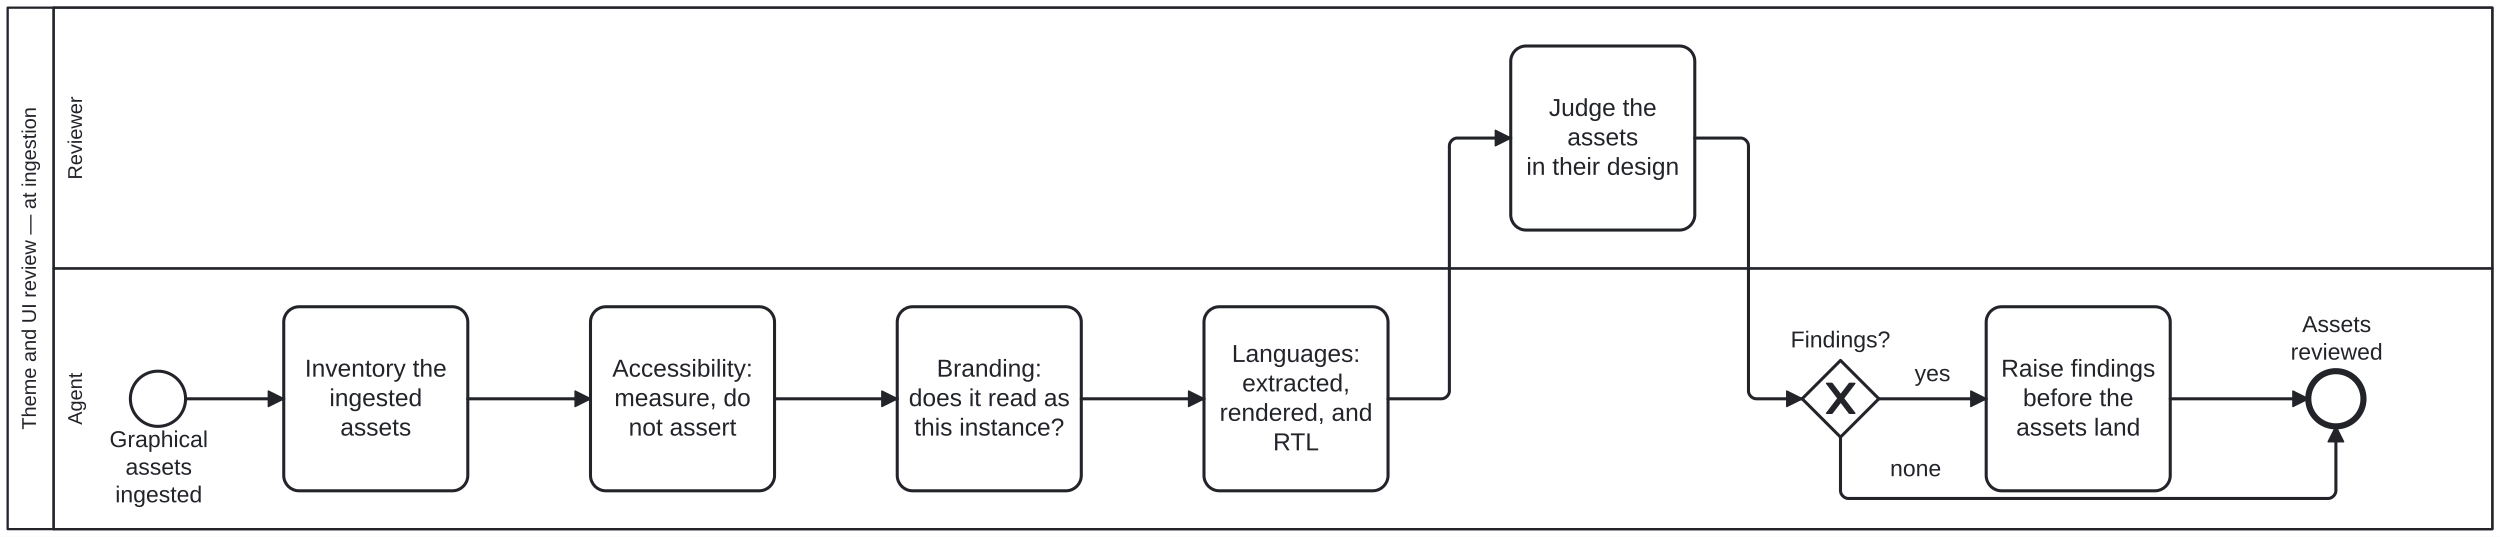
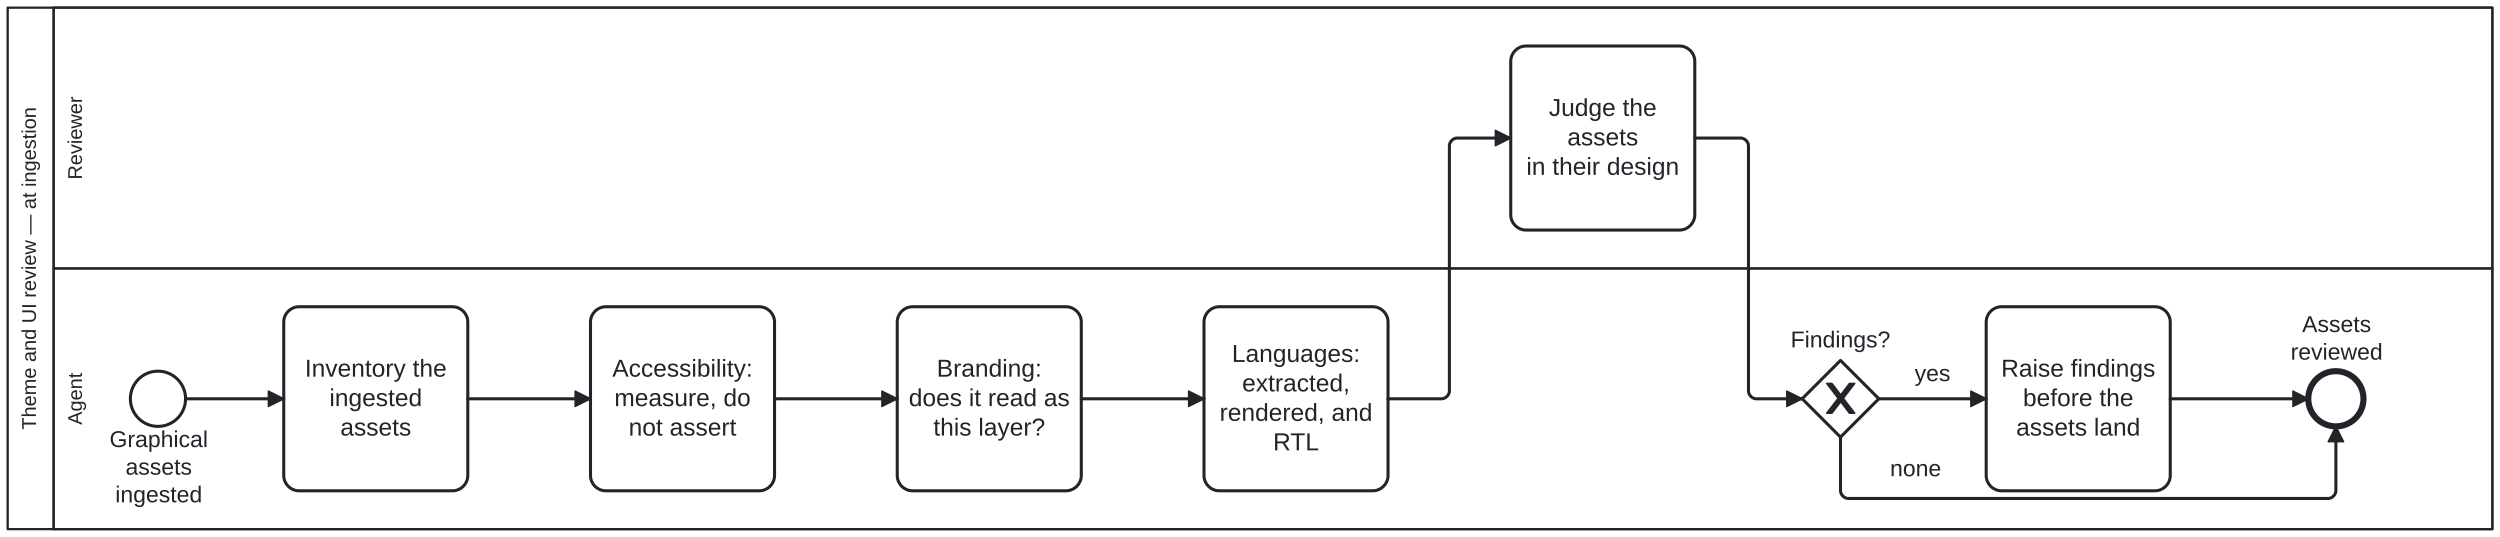
<svg xmlns="http://www.w3.org/2000/svg" width="100%" style="max-width:100%;height:auto" viewBox="155 75 1630 350" version="1.1">
  <rect x="155" y="75" width="1630" height="350" fill="#ffffff" />
  <g class="djs-group">
    <g class="djs-element djs-shape" data-element-id="Participant_Process_ThemeUIReview" style="display: block;" transform="matrix(1 0 0 1 160 80)">
      <g class="djs-visual">
        <rect x="0" y="0" width="1620" height="340" rx="0" ry="0" style="stroke-linecap: round; stroke-linejoin: round; stroke: rgb(34, 36, 42); stroke-width: 1.5px; fill: white; fill-opacity: 0.95;" />
        <path style="fill: none; stroke-linecap: round; stroke-linejoin: round; stroke: rgb(34, 36, 42); stroke-width: 1.5px;" d="M30,0L30,340" />
        <text lineHeight="1.05" class="djs-label" transform="matrix(-1.83697e-16 -1 1 -1.83697e-16 0 340)" style="font-family: Arial, sans-serif; font-size: 13px; font-weight: normal; fill: rgb(34, 36, 42);">
          <tspan x="64.867" y="18.413">Theme and UI review — at ingestion</tspan>
        </text>
      </g>
      <rect class="djs-hit djs-hit-all" x="0" y="0" width="1620" height="340" style="fill: none; stroke-opacity: 0; stroke: white; stroke-width: 15px;" />
    </g>
    <g class="djs-children">
      <g class="djs-group">
        <g class="djs-element djs-shape" data-element-id="Lane_Agent" style="display: block;" transform="matrix(1 0 0 1 190 250)">
          <g class="djs-visual">
            <rect x="0" y="0" width="1590" height="170" rx="0" ry="0" style="stroke-linecap: round; stroke-linejoin: round; stroke: rgb(34, 36, 42); stroke-width: 1.5px; fill: white; fill-opacity: 0.25;" />
            <text lineHeight="1.05" class="djs-label" transform="matrix(-1.83697e-16 -1 1 -1.83697e-16 0 170)" style="font-family: Arial, sans-serif; font-size: 13px; font-weight: normal; fill: rgb(34, 36, 42);">
              <tspan x="68.014" y="18.413">Agent</tspan>
            </text>
          </g>
          <rect class="djs-hit djs-hit-all" x="0" y="0" width="1590" height="170" style="fill: none; stroke-opacity: 0; stroke: white; stroke-width: 15px;" />
        </g>
      </g>
      <g class="djs-group">
        <g class="djs-element djs-shape" data-element-id="Lane_Reviewer" style="display: block;" transform="matrix(1 0 0 1 190 80)">
          <g class="djs-visual">
            <rect x="0" y="0" width="1590" height="170" rx="0" ry="0" style="stroke-linecap: round; stroke-linejoin: round; stroke: rgb(34, 36, 42); stroke-width: 1.5px; fill: white; fill-opacity: 0.25;" />
            <text lineHeight="1.05" class="djs-label" transform="matrix(-1.83697e-16 -1 1 -1.83697e-16 0 170)" style="font-family: Arial, sans-serif; font-size: 13px; font-weight: normal; fill: rgb(34, 36, 42);">
              <tspan x="57.908" y="18.413">Reviewer</tspan>
            </text>
          </g>
          <rect class="djs-hit djs-hit-all" x="0" y="0" width="1590" height="170" style="fill: none; stroke-opacity: 0; stroke: white; stroke-width: 15px;" />
        </g>
      </g>
      <g class="djs-group">
        <g class="djs-element djs-shape" data-element-id="Start_TUR" style="display: block;" transform="matrix(1 0 0 1 240 317)">
          <g class="djs-visual">
            <circle cx="18" cy="18" r="18" style="stroke-linecap: round; stroke-linejoin: round; stroke: rgb(34, 36, 42); stroke-width: 2px; fill: white; fill-opacity: 0.95;" />
          </g>
          <rect class="djs-hit djs-hit-all" x="0" y="0" width="36" height="36" style="fill: none; stroke-opacity: 0; stroke: white; stroke-width: 15px;" />
        </g>
      </g>
      <g class="djs-group">
        <g class="djs-element djs-shape" data-element-id="Start_TUR_label" style="display: block;" transform="matrix(1 0 0 1 226 353)">
          <g class="djs-visual">
            <text lineHeight="1.2" class="djs-label" style="font-family: Arial, sans-serif; font-size: 15px; font-weight: normal; fill: rgb(34, 36, 42);">
              <tspan x="0.402" y="13.5">Graphical</tspan>
              <tspan x="10.824" y="31.5">assets</tspan>
              <tspan x="4.144" y="49.5">ingested</tspan>
            </text>
          </g>
          <rect class="djs-hit djs-hit-all" x="0" y="0" width="65" height="54" style="fill: none; stroke-opacity: 0; stroke: white; stroke-width: 15px;" />
        </g>
      </g>
      <g class="djs-group">
        <g class="djs-element djs-shape" data-element-id="A_Inventory" style="display: block;" transform="matrix(1 0 0 1 340 275)">
          <g class="djs-visual">
            <rect x="0" y="0" width="120" height="120" rx="10" ry="10" style="stroke-linecap: round; stroke-linejoin: round; stroke: rgb(34, 36, 42); stroke-width: 2px; fill: white; fill-opacity: 0.95;" />
            <text lineHeight="1.2" class="djs-label" style="font-family: Arial, sans-serif; font-size: 16px; font-weight: normal; fill: rgb(34, 36, 42);">
              <tspan x="13.75" y="45.6">Inventory the</tspan>
              <tspan x="29.754" y="64.8">ingested </tspan>
              <tspan x="36.879" y="84">assets</tspan>
            </text>
          </g>
          <rect class="djs-hit djs-hit-all" x="0" y="0" width="120" height="120" style="fill: none; stroke-opacity: 0; stroke: white; stroke-width: 15px;" />
        </g>
      </g>
      <g class="djs-group">
        <g class="djs-element djs-shape" data-element-id="A_Accessibility" style="display: block;" transform="matrix(1 0 0 1 540 275)">
          <g class="djs-visual">
            <rect x="0" y="0" width="120" height="120" rx="10" ry="10" style="stroke-linecap: round; stroke-linejoin: round; stroke: rgb(34, 36, 42); stroke-width: 2px; fill: white; fill-opacity: 0.95;" />
            <text lineHeight="1.2" class="djs-label" style="font-family: Arial, sans-serif; font-size: 16px; font-weight: normal; fill: rgb(34, 36, 42);">
              <tspan x="14.211" y="45.6">Accessibility:</tspan>
              <tspan x="15.531" y="64.8">measure, do </tspan>
              <tspan x="24.871" y="84">not assert</tspan>
            </text>
          </g>
          <rect class="djs-hit djs-hit-all" x="0" y="0" width="120" height="120" style="fill: none; stroke-opacity: 0; stroke: white; stroke-width: 15px;" />
        </g>
      </g>
      <g class="djs-group">
        <g class="djs-element djs-shape" data-element-id="A_Branding" style="display: block;" transform="matrix(1 0 0 1 740 275)">
          <g class="djs-visual">
            <rect x="0" y="0" width="120" height="120" rx="10" ry="10" style="stroke-linecap: round; stroke-linejoin: round; stroke: rgb(34, 36, 42); stroke-width: 2px; fill: white; fill-opacity: 0.95;" />
            <text lineHeight="1.2" class="djs-label" style="font-family: Arial, sans-serif; font-size: 16px; font-weight: normal; fill: rgb(34, 36, 42);">
              <tspan x="25.754" y="45.6">Branding:</tspan>
              <tspan x="7.523" y="64.8">does it read as</tspan>
-               <tspan x="11.082" y="84">this instance?</tspan>
+               <tspan x="23.539" y="84">this layer?</tspan>
            </text>
          </g>
          <rect class="djs-hit djs-hit-all" x="0" y="0" width="120" height="120" style="fill: none; stroke-opacity: 0; stroke: white; stroke-width: 15px;" />
        </g>
      </g>
      <g class="djs-group">
        <g class="djs-element djs-shape" data-element-id="A_Locales" style="display: block;" transform="matrix(1 0 0 1 940 275)">
          <g class="djs-visual">
            <rect x="0" y="0" width="120" height="120" rx="10" ry="10" style="stroke-linecap: round; stroke-linejoin: round; stroke: rgb(34, 36, 42); stroke-width: 2px; fill: white; fill-opacity: 0.95;" />
            <text lineHeight="1.2" class="djs-label" style="font-family: Arial, sans-serif; font-size: 16px; font-weight: normal; fill: rgb(34, 36, 42);">
              <tspan x="18.184" y="36">Languages: </tspan>
              <tspan x="24.871" y="55.2">extracted,</tspan>
              <tspan x="10.184" y="74.4">rendered, and</tspan>
              <tspan x="45.031" y="93.6">RTL</tspan>
            </text>
          </g>
          <rect class="djs-hit djs-hit-all" x="0" y="0" width="120" height="120" style="fill: none; stroke-opacity: 0; stroke: white; stroke-width: 15px;" />
        </g>
      </g>
      <g class="djs-group">
        <g class="djs-element djs-shape" data-element-id="R_Judge" style="display: block;" transform="matrix(1 0 0 1 1140 105)">
          <g class="djs-visual">
            <rect x="0" y="0" width="120" height="120" rx="10" ry="10" style="stroke-linecap: round; stroke-linejoin: round; stroke: rgb(34, 36, 42); stroke-width: 2px; fill: white; fill-opacity: 0.95;" />
            <text lineHeight="1.2" class="djs-label" style="font-family: Arial, sans-serif; font-size: 16px; font-weight: normal; fill: rgb(34, 36, 42);">
              <tspan x="24.859" y="45.6">Judge the </tspan>
              <tspan x="36.879" y="64.8">assets</tspan>
              <tspan x="10.191" y="84">in their design</tspan>
            </text>
          </g>
          <rect class="djs-hit djs-hit-all" x="0" y="0" width="120" height="120" style="fill: none; stroke-opacity: 0; stroke: white; stroke-width: 15px;" />
        </g>
      </g>
      <g class="djs-group">
        <g class="djs-element djs-shape" data-element-id="GW_Findings" style="display: block;" transform="matrix(1 0 0 1 1330 310)">
          <g class="djs-visual">
            <polygon points="25,0 50,25 25,50 0,25" style="stroke-linecap: round; stroke-linejoin: round; stroke: rgb(34, 36, 42); stroke-width: 2px; fill: white; fill-opacity: 0.95;" />
            <path d="m 16,15 7.429,9.714 -7.429,9.714 3.429,0 5.714,-7.464 5.714,7.464 3.429,0 -7.429,-9.714 7.429,-9.714 -3.429,0 -5.714,7.464 -5.714,-7.464 -3.429,0 z" style="fill: rgb(34, 36, 42); stroke-linecap: round; stroke-linejoin: round; stroke: rgb(34, 36, 42); stroke-width: 1px;" />
          </g>
          <rect class="djs-hit djs-hit-all" x="0" y="0" width="50" height="50" style="fill: none; stroke-opacity: 0; stroke: white; stroke-width: 15px;" />
        </g>
      </g>
      <g class="djs-group">
        <g class="djs-element djs-shape" data-element-id="GW_Findings_label" style="display: block;" transform="matrix(1 0 0 1 1322 288)">
          <g class="djs-visual">
            <text lineHeight="1.2" class="djs-label" style="font-family: Arial, sans-serif; font-size: 15px; font-weight: normal; fill: rgb(34, 36, 42);">
              <tspan x="0.48" y="13.5">Findings?</tspan>
            </text>
          </g>
          <rect class="djs-hit djs-hit-all" x="0" y="0" width="66" height="18" style="fill: none; stroke-opacity: 0; stroke: white; stroke-width: 15px;" />
        </g>
      </g>
      <g class="djs-group">
        <g class="djs-element djs-shape" data-element-id="A_RaiseFindings" style="display: block;" transform="matrix(1 0 0 1 1450 275)">
          <g class="djs-visual">
            <rect x="0" y="0" width="120" height="120" rx="10" ry="10" style="stroke-linecap: round; stroke-linejoin: round; stroke: rgb(34, 36, 42); stroke-width: 2px; fill: white; fill-opacity: 0.95;" />
            <text lineHeight="1.2" class="djs-label" style="font-family: Arial, sans-serif; font-size: 16px; font-weight: normal; fill: rgb(34, 36, 42);">
              <tspan x="9.75" y="45.6">Raise findings</tspan>
              <tspan x="23.973" y="64.8">before the </tspan>
              <tspan x="19.531" y="84">assets land</tspan>
            </text>
          </g>
          <rect class="djs-hit djs-hit-all" x="0" y="0" width="120" height="120" style="fill: none; stroke-opacity: 0; stroke: white; stroke-width: 15px;" />
        </g>
      </g>
      <g class="djs-group">
        <g class="djs-element djs-shape" data-element-id="End_TUR" style="display: block;" transform="matrix(1 0 0 1 1660 317)">
          <g class="djs-visual">
            <circle cx="18" cy="18" r="18" style="stroke-linecap: round; stroke-linejoin: round; stroke: rgb(34, 36, 42); stroke-width: 4px; fill: white; fill-opacity: 0.95;" />
          </g>
          <rect class="djs-hit djs-hit-all" x="0" y="0" width="36" height="36" style="fill: none; stroke-opacity: 0; stroke: white; stroke-width: 15px;" />
        </g>
      </g>
      <g class="djs-group">
        <g class="djs-element djs-shape" data-element-id="End_TUR_label" style="display: block;" transform="matrix(1 0 0 1 1648 278)">
          <g class="djs-visual">
            <text lineHeight="1.2" class="djs-label" style="font-family: Arial, sans-serif; font-size: 15px; font-weight: normal; fill: rgb(34, 36, 42);">
              <tspan x="7.993" y="13.5">Assets </tspan>
              <tspan x="0.485" y="31.5">reviewed</tspan>
            </text>
          </g>
          <rect class="djs-hit djs-hit-all" x="0" y="0" width="61" height="36" style="fill: none; stroke-opacity: 0; stroke: white; stroke-width: 15px;" />
        </g>
      </g>
      <g class="djs-group">
        <g class="djs-element djs-connection" data-element-id="SF_TUR_1" style="display: block;">
          <g class="djs-visual">
            <defs>
              <marker id="bpmn-marker-1" viewBox="0 0 20 20" refX="11" refY="10" markerWidth="10" markerHeight="10" orient="auto">
                <path d="M 1 5 L 11 10 L 1 15 Z" style="stroke-linecap: round; stroke-linejoin: round; stroke: rgb(34, 36, 42); stroke-width: 1px; fill: rgb(34, 36, 42);" />
              </marker>
            </defs>
            <path data-corner-radius="5" style="fill: none; stroke-linecap: round; stroke-linejoin: round; stroke: rgb(34, 36, 42); stroke-width: 2px; marker-end: url('#bpmn-marker-1');" d="M276,335L340,335" />
          </g>
          <path d="M276,335L340,335" class="djs-hit djs-hit-stroke" style="fill: none; stroke-opacity: 0; stroke: white; stroke-width: 15px;" />
        </g>
      </g>
      <g class="djs-group">
        <g class="djs-element djs-connection" data-element-id="SF_TUR_2" style="display: block;">
          <g class="djs-visual">
            <defs>
              <marker id="bpmn-marker-2" viewBox="0 0 20 20" refX="11" refY="10" markerWidth="10" markerHeight="10" orient="auto">
                <path d="M 1 5 L 11 10 L 1 15 Z" style="stroke-linecap: round; stroke-linejoin: round; stroke: rgb(34, 36, 42); stroke-width: 1px; fill: rgb(34, 36, 42);" />
              </marker>
            </defs>
            <path data-corner-radius="5" style="fill: none; stroke-linecap: round; stroke-linejoin: round; stroke: rgb(34, 36, 42); stroke-width: 2px; marker-end: url('#bpmn-marker-2');" d="M460,335L540,335" />
          </g>
          <path d="M460,335L540,335" class="djs-hit djs-hit-stroke" style="fill: none; stroke-opacity: 0; stroke: white; stroke-width: 15px;" />
        </g>
      </g>
      <g class="djs-group">
        <g class="djs-element djs-connection" data-element-id="SF_TUR_3" style="display: block;">
          <g class="djs-visual">
            <defs>
              <marker id="bpmn-marker-3" viewBox="0 0 20 20" refX="11" refY="10" markerWidth="10" markerHeight="10" orient="auto">
                <path d="M 1 5 L 11 10 L 1 15 Z" style="stroke-linecap: round; stroke-linejoin: round; stroke: rgb(34, 36, 42); stroke-width: 1px; fill: rgb(34, 36, 42);" />
              </marker>
            </defs>
            <path data-corner-radius="5" style="fill: none; stroke-linecap: round; stroke-linejoin: round; stroke: rgb(34, 36, 42); stroke-width: 2px; marker-end: url('#bpmn-marker-3');" d="M660,335L740,335" />
          </g>
          <path d="M660,335L740,335" class="djs-hit djs-hit-stroke" style="fill: none; stroke-opacity: 0; stroke: white; stroke-width: 15px;" />
        </g>
      </g>
      <g class="djs-group">
        <g class="djs-element djs-connection" data-element-id="SF_TUR_4" style="display: block;">
          <g class="djs-visual">
            <defs>
              <marker id="bpmn-marker-4" viewBox="0 0 20 20" refX="11" refY="10" markerWidth="10" markerHeight="10" orient="auto">
                <path d="M 1 5 L 11 10 L 1 15 Z" style="stroke-linecap: round; stroke-linejoin: round; stroke: rgb(34, 36, 42); stroke-width: 1px; fill: rgb(34, 36, 42);" />
              </marker>
            </defs>
            <path data-corner-radius="5" style="fill: none; stroke-linecap: round; stroke-linejoin: round; stroke: rgb(34, 36, 42); stroke-width: 2px; marker-end: url('#bpmn-marker-4');" d="M860,335L940,335" />
          </g>
          <path d="M860,335L940,335" class="djs-hit djs-hit-stroke" style="fill: none; stroke-opacity: 0; stroke: white; stroke-width: 15px;" />
        </g>
      </g>
      <g class="djs-group">
        <g class="djs-element djs-connection" data-element-id="SF_TUR_5" style="display: block;">
          <g class="djs-visual">
            <defs>
              <marker id="bpmn-marker-5" viewBox="0 0 20 20" refX="11" refY="10" markerWidth="10" markerHeight="10" orient="auto">
                <path d="M 1 5 L 11 10 L 1 15 Z" style="stroke-linecap: round; stroke-linejoin: round; stroke: rgb(34, 36, 42); stroke-width: 1px; fill: rgb(34, 36, 42);" />
              </marker>
            </defs>
            <path data-corner-radius="5" style="fill: none; stroke-linecap: round; stroke-linejoin: round; stroke: rgb(34, 36, 42); stroke-width: 2px; marker-end: url('#bpmn-marker-5');" d="M1060,335L1095,335C1097.5,335,1100,332.5,1100,330L1100,170C1100,167.5,1102.5,165,1105,165L1140,165" />
          </g>
          <path d="M1060,335L1100,335L1100,165L1140,165" class="djs-hit djs-hit-stroke" style="fill: none; stroke-opacity: 0; stroke: white; stroke-width: 15px;" />
        </g>
      </g>
      <g class="djs-group">
        <g class="djs-element djs-connection" data-element-id="SF_TUR_6" style="display: block;">
          <g class="djs-visual">
            <defs>
              <marker id="bpmn-marker-6" viewBox="0 0 20 20" refX="11" refY="10" markerWidth="10" markerHeight="10" orient="auto">
                <path d="M 1 5 L 11 10 L 1 15 Z" style="stroke-linecap: round; stroke-linejoin: round; stroke: rgb(34, 36, 42); stroke-width: 1px; fill: rgb(34, 36, 42);" />
              </marker>
            </defs>
            <path data-corner-radius="5" style="fill: none; stroke-linecap: round; stroke-linejoin: round; stroke: rgb(34, 36, 42); stroke-width: 2px; marker-end: url('#bpmn-marker-6');" d="M1260,165L1290,165C1292.5,165,1295,167.5,1295,170L1295,330C1295,332.5,1297.5,335,1300,335L1330,335" />
          </g>
          <path d="M1260,165L1295,165L1295,335L1330,335" class="djs-hit djs-hit-stroke" style="fill: none; stroke-opacity: 0; stroke: white; stroke-width: 15px;" />
        </g>
      </g>
      <g class="djs-group">
        <g class="djs-element djs-connection" data-element-id="SF_TUR_7" style="display: block;">
          <g class="djs-visual">
            <defs>
              <marker id="bpmn-marker-7" viewBox="0 0 20 20" refX="11" refY="10" markerWidth="10" markerHeight="10" orient="auto">
                <path d="M 1 5 L 11 10 L 1 15 Z" style="stroke-linecap: round; stroke-linejoin: round; stroke: rgb(34, 36, 42); stroke-width: 1px; fill: rgb(34, 36, 42);" />
              </marker>
            </defs>
            <path data-corner-radius="5" style="fill: none; stroke-linecap: round; stroke-linejoin: round; stroke: rgb(34, 36, 42); stroke-width: 2px; marker-end: url('#bpmn-marker-7');" d="M1380,335L1450,335" />
          </g>
          <path d="M1380,335L1450,335" class="djs-hit djs-hit-stroke" style="fill: none; stroke-opacity: 0; stroke: white; stroke-width: 15px;" />
        </g>
      </g>
      <g class="djs-group">
        <g class="djs-element djs-shape" data-element-id="SF_TUR_7_label" style="display: block;" transform="matrix(1 0 0 1 1403 310)">
          <g class="djs-visual">
            <text lineHeight="1.2" class="djs-label" style="font-family: Arial, sans-serif; font-size: 15px; font-weight: normal; fill: rgb(34, 36, 42);">
              <tspan x="0.329" y="13.5">yes</tspan>
            </text>
          </g>
          <rect class="djs-hit djs-hit-all" x="0" y="0" width="24" height="18" style="fill: none; stroke-opacity: 0; stroke: white; stroke-width: 15px;" />
        </g>
      </g>
      <g class="djs-group">
        <g class="djs-element djs-connection" data-element-id="SF_TUR_8" style="display: block;">
          <g class="djs-visual">
            <defs>
              <marker id="bpmn-marker-8" viewBox="0 0 20 20" refX="11" refY="10" markerWidth="10" markerHeight="10" orient="auto">
                <path d="M 1 5 L 11 10 L 1 15 Z" style="stroke-linecap: round; stroke-linejoin: round; stroke: rgb(34, 36, 42); stroke-width: 1px; fill: rgb(34, 36, 42);" />
              </marker>
            </defs>
            <path data-corner-radius="5" style="fill: none; stroke-linecap: round; stroke-linejoin: round; stroke: rgb(34, 36, 42); stroke-width: 2px; marker-end: url('#bpmn-marker-8');" d="M1570,335L1660,335" />
          </g>
          <path d="M1570,335L1660,335" class="djs-hit djs-hit-stroke" style="fill: none; stroke-opacity: 0; stroke: white; stroke-width: 15px;" />
        </g>
      </g>
      <g class="djs-group">
        <g class="djs-element djs-connection" data-element-id="SF_TUR_9" style="display: block;">
          <g class="djs-visual">
            <defs>
              <marker id="bpmn-marker-9" viewBox="0 0 20 20" refX="11" refY="10" markerWidth="10" markerHeight="10" orient="auto">
                <path d="M 1 5 L 11 10 L 1 15 Z" style="stroke-linecap: round; stroke-linejoin: round; stroke: rgb(34, 36, 42); stroke-width: 1px; fill: rgb(34, 36, 42);" />
              </marker>
            </defs>
            <path data-corner-radius="5" style="fill: none; stroke-linecap: round; stroke-linejoin: round; stroke: rgb(34, 36, 42); stroke-width: 2px; marker-end: url('#bpmn-marker-9');" d="M1355,360L1355,395C1355,397.5,1357.5,400,1360,400L1673,400C1675.5,400,1678,397.5,1678,395L1678,353" />
          </g>
          <path d="M1355,360L1355,400L1678,400L1678,353" class="djs-hit djs-hit-stroke" style="fill: none; stroke-opacity: 0; stroke: white; stroke-width: 15px;" />
        </g>
      </g>
      <g class="djs-group">
        <g class="djs-element djs-shape" data-element-id="SF_TUR_9_label" style="display: block;" transform="matrix(1 0 0 1 1387 372)">
          <g class="djs-visual">
            <text lineHeight="1.2" class="djs-label" style="font-family: Arial, sans-serif; font-size: 15px; font-weight: normal; fill: rgb(34, 36, 42);">
              <tspan x="0.315" y="13.5">none</tspan>
            </text>
          </g>
          <rect class="djs-hit djs-hit-all" x="0" y="0" width="34" height="18" style="fill: none; stroke-opacity: 0; stroke: white; stroke-width: 15px;" />
        </g>
      </g>
    </g>
  </g>
</svg>
